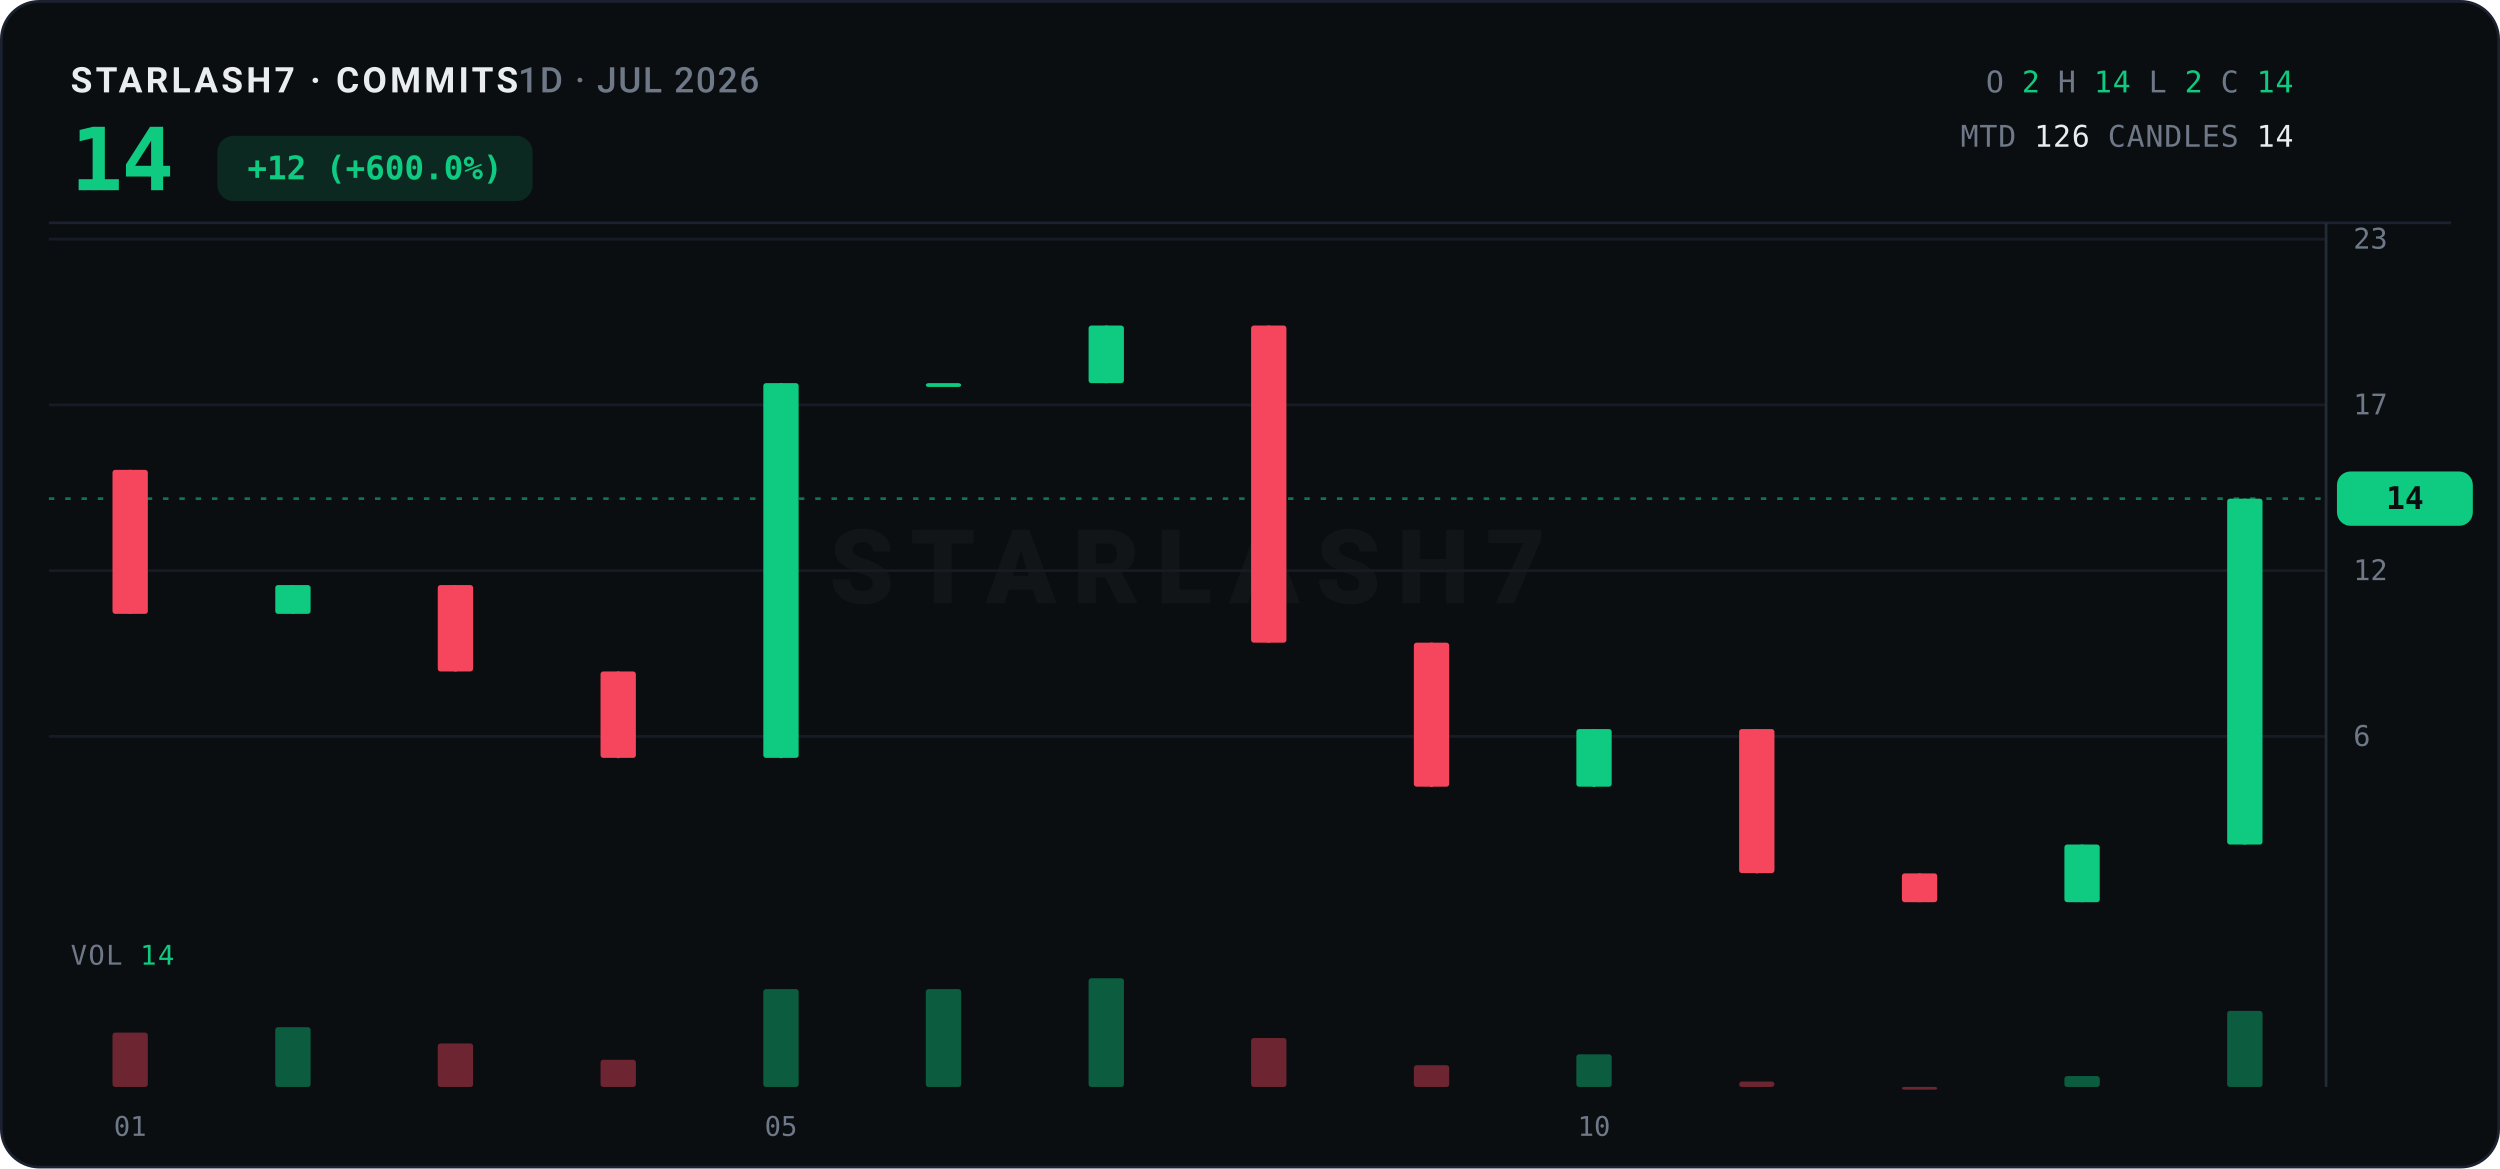
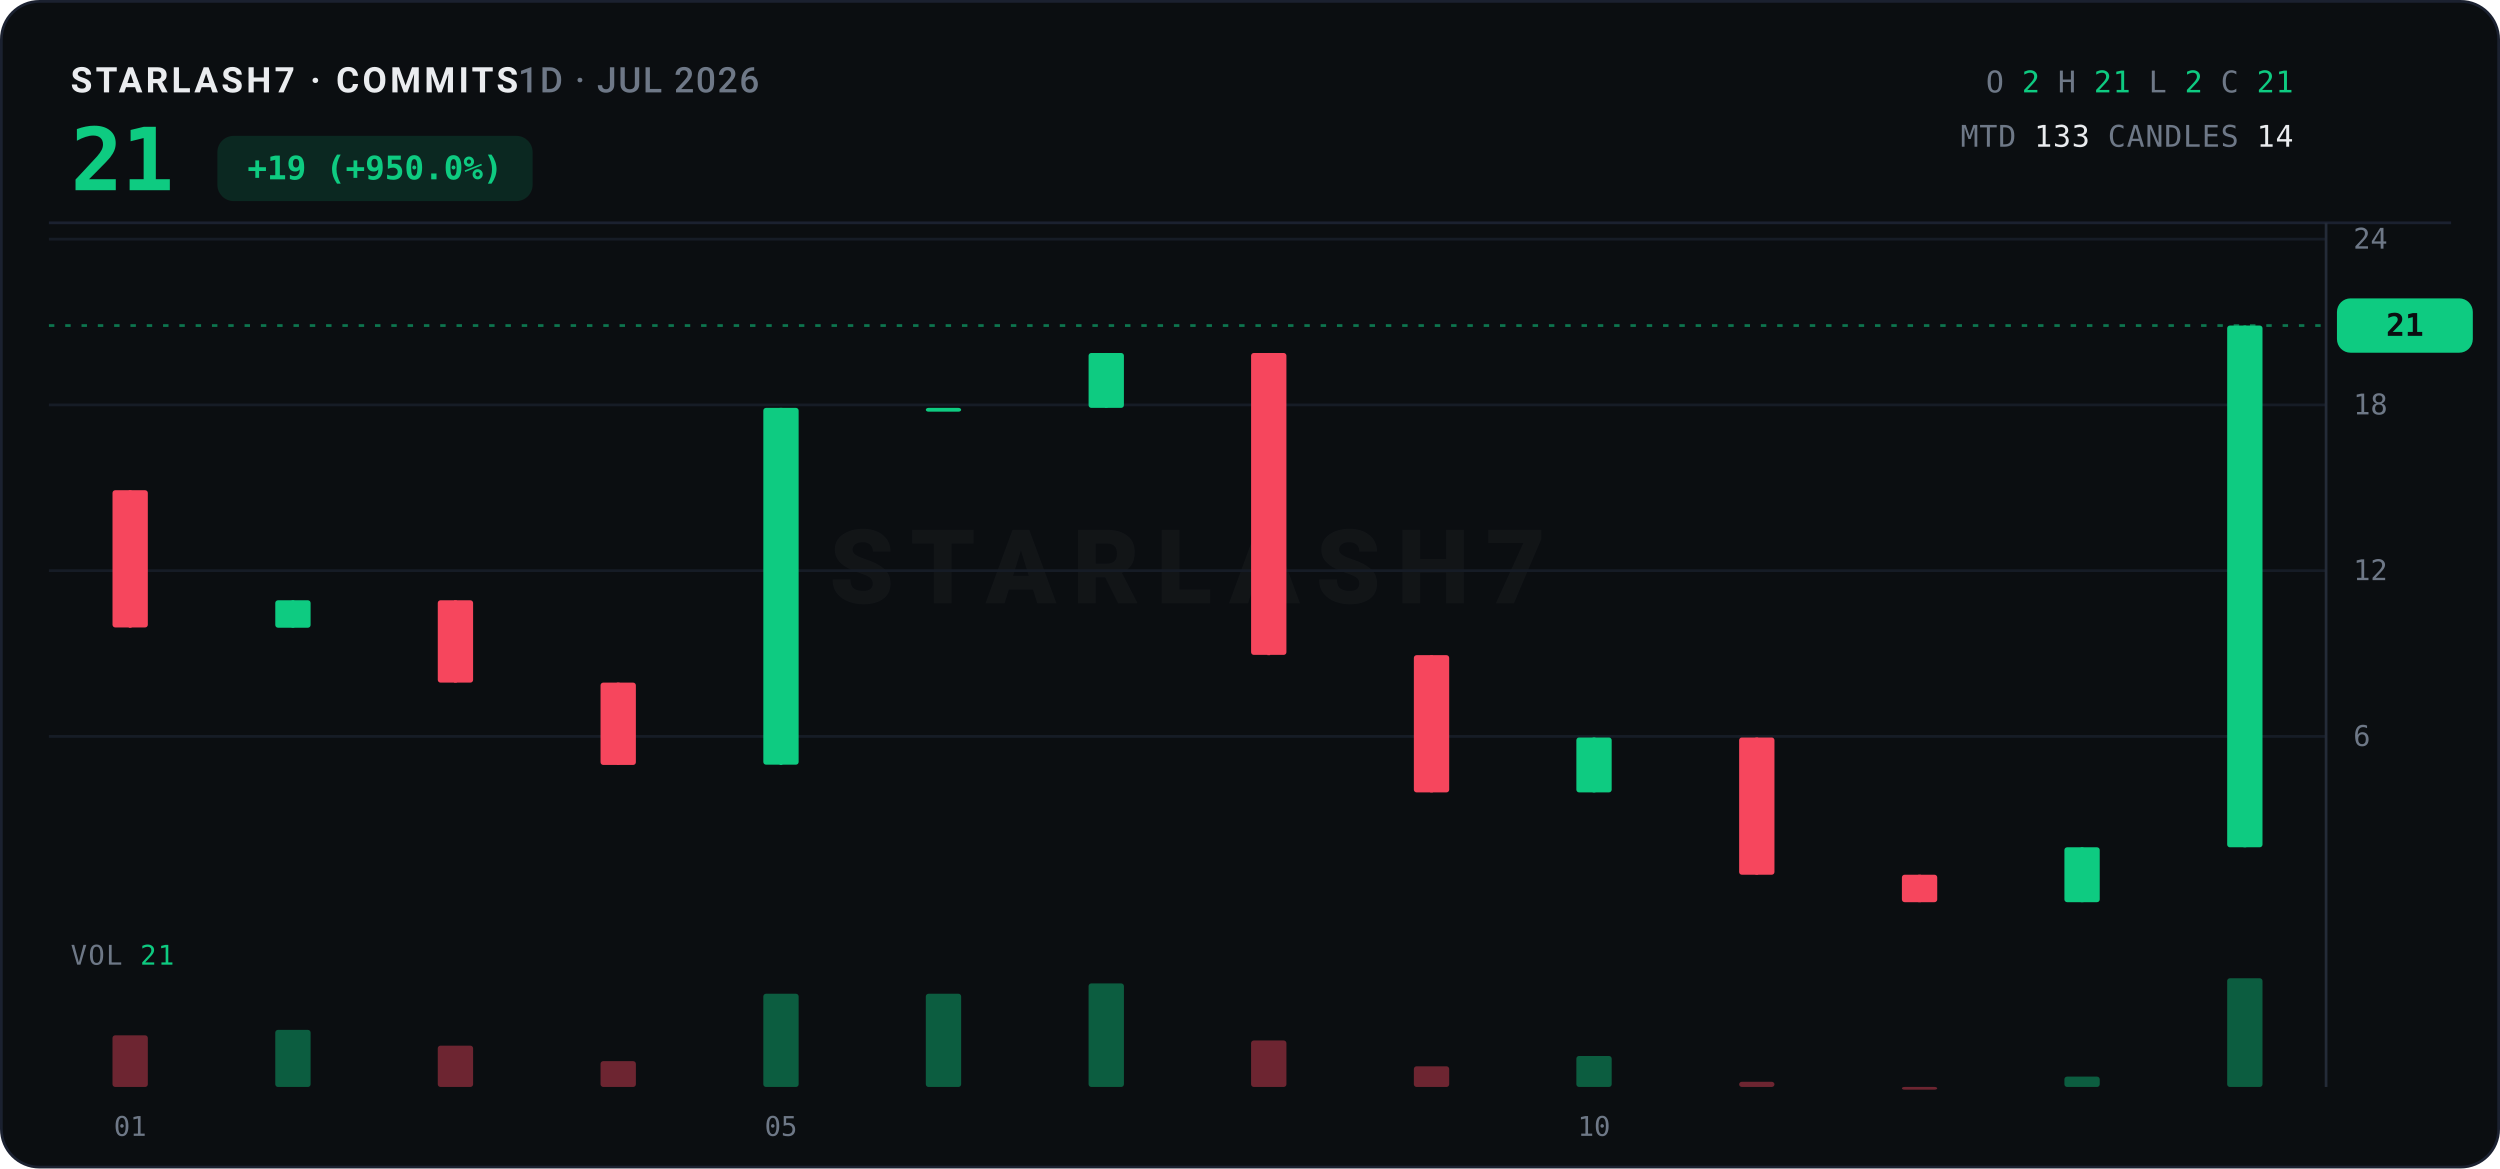
<svg xmlns="http://www.w3.org/2000/svg" width="920" height="430" viewBox="0 0 920 430">
  <rect x="0.5" y="0.5" width="919" height="429" rx="14" fill="#0B0E11" stroke="#1B2130" />
  <text x="26" y="34" font-family="ui-sans-serif,system-ui,-apple-system,'Segoe UI',Roboto,sans-serif" font-size="13" font-weight="700" letter-spacing="1.2" fill="#EAECEF">STARLASH7 · COMMITS<tspan fill="#6E7887" font-weight="500" letter-spacing="0.6">  1D · JUL 2026</tspan>
  </text>
-   <text x="26" y="70" font-family="ui-monospace,'SF Mono',SFMono-Regular,Menlo,Consolas,monospace" font-size="32" font-weight="800" fill="#0ECB81" letter-spacing="-0.5">14</text>
+   <text x="26" y="70" font-family="ui-monospace,'SF Mono',SFMono-Regular,Menlo,Consolas,monospace" font-size="32" font-weight="800" fill="#0ECB81" letter-spacing="-0.5">21</text>
  <rect x="80" y="50" width="116" height="24" rx="6" fill="#0ECB81" opacity="0.14" />
-   <text x="138" y="66" text-anchor="middle" font-family="ui-monospace,'SF Mono',SFMono-Regular,Menlo,Consolas,monospace" font-size="12" font-weight="700" fill="#0ECB81">+12 (+600.0%)</text>
+   <text x="138" y="66" text-anchor="middle" font-family="ui-monospace,'SF Mono',SFMono-Regular,Menlo,Consolas,monospace" font-size="12" font-weight="700" fill="#0ECB81">+19 (+950.0%)</text>
  <text x="844" y="34" text-anchor="end" font-family="ui-monospace,'SF Mono',SFMono-Regular,Menlo,Consolas,monospace" font-size="11" letter-spacing="0.3">
    <tspan fill="#6E7887">O</tspan>
    <tspan fill="#0ECB81">2</tspan>
    <tspan fill="#6E7887">H</tspan>
-     <tspan fill="#0ECB81">14</tspan>
+     <tspan fill="#0ECB81">21</tspan>
    <tspan fill="#6E7887">L</tspan>
    <tspan fill="#0ECB81">2</tspan>
    <tspan fill="#6E7887">C</tspan>
-     <tspan fill="#0ECB81">14</tspan>
+     <tspan fill="#0ECB81">21</tspan>
  </text>
  <text x="844" y="54" text-anchor="end" font-family="ui-monospace,'SF Mono',SFMono-Regular,Menlo,Consolas,monospace" font-size="11" letter-spacing="0.3">
    <tspan fill="#6E7887">MTD</tspan>
-     <tspan fill="#EAECEF">126</tspan>
+     <tspan fill="#EAECEF">133</tspan>
    <tspan fill="#6E7887">CANDLES</tspan>
    <tspan fill="#EAECEF">14</tspan>
  </text>
  <line x1="18" y1="82" x2="902" y2="82" stroke="#1B2130" stroke-width="1" />
  <text x="437.0" y="222.0" text-anchor="middle" font-family="ui-sans-serif,system-ui,-apple-system,'Segoe UI',Roboto,sans-serif" font-size="38" font-weight="800" letter-spacing="6" fill="#EAECEF" opacity="0.035">STARLASH7</text>
  <line x1="18" y1="271.0" x2="856" y2="271.0" stroke="#161C26" stroke-width="1" />
  <text x="866" y="274.5" font-family="ui-monospace,'SF Mono',SFMono-Regular,Menlo,Consolas,monospace" font-size="10.5" fill="#6E7887">6</text>
  <line x1="18" y1="210.0" x2="856" y2="210.0" stroke="#161C26" stroke-width="1" />
  <text x="866" y="213.5" font-family="ui-monospace,'SF Mono',SFMono-Regular,Menlo,Consolas,monospace" font-size="10.5" fill="#6E7887">12</text>
  <line x1="18" y1="149.0" x2="856" y2="149.0" stroke="#161C26" stroke-width="1" />
-   <text x="866" y="152.5" font-family="ui-monospace,'SF Mono',SFMono-Regular,Menlo,Consolas,monospace" font-size="10.5" fill="#6E7887">17</text>
+   <text x="866" y="152.5" font-family="ui-monospace,'SF Mono',SFMono-Regular,Menlo,Consolas,monospace" font-size="10.5" fill="#6E7887">18</text>
  <line x1="18" y1="88.0" x2="856" y2="88.0" stroke="#161C26" stroke-width="1" />
-   <text x="866" y="91.5" font-family="ui-monospace,'SF Mono',SFMono-Regular,Menlo,Consolas,monospace" font-size="10.5" fill="#6E7887">23</text>
+   <text x="866" y="91.5" font-family="ui-monospace,'SF Mono',SFMono-Regular,Menlo,Consolas,monospace" font-size="10.5" fill="#6E7887">24</text>
  <line x1="856" y1="82" x2="856" y2="400" stroke="#242B38" stroke-width="1" />
-   <line x1="18" y1="183.5" x2="856" y2="183.5" stroke="#0ECB81" stroke-width="1" stroke-dasharray="2 4" opacity="0.55" />
-   <rect x="860" y="173.5" width="50" height="20" rx="5" fill="#0ECB81" />
-   <text x="885.0" y="187.3" text-anchor="middle" font-family="ui-monospace,'SF Mono',SFMono-Regular,Menlo,Consolas,monospace" font-size="11.5" font-weight="800" fill="#0B0E11">14</text>
-   <line x1="47.9" y1="172.9" x2="47.9" y2="225.9" stroke="#F6465D" stroke-width="1" />
-   <rect x="41.4" y="172.9" width="13.0" height="53.0" rx="1" fill="#F6465D" />
-   <line x1="107.8" y1="215.3" x2="107.8" y2="225.9" stroke="#0ECB81" stroke-width="1" />
-   <rect x="101.3" y="215.3" width="13.0" height="10.6" rx="1" fill="#0ECB81" />
-   <line x1="167.6" y1="215.3" x2="167.6" y2="247.1" stroke="#F6465D" stroke-width="1" />
-   <rect x="161.1" y="215.3" width="13.0" height="31.8" rx="1" fill="#F6465D" />
-   <line x1="227.5" y1="247.1" x2="227.5" y2="279.0" stroke="#F6465D" stroke-width="1" />
-   <rect x="221.0" y="247.1" width="13.0" height="31.8" rx="1" fill="#F6465D" />
-   <line x1="287.4" y1="141.0" x2="287.4" y2="279.0" stroke="#0ECB81" stroke-width="1" />
-   <rect x="280.9" y="141.0" width="13.0" height="137.9" rx="1" fill="#0ECB81" />
-   <line x1="347.2" y1="141.0" x2="347.2" y2="141.0" stroke="#0ECB81" stroke-width="1" />
-   <rect x="340.7" y="141.0" width="13.0" height="1.4" rx="1" fill="#0ECB81" />
-   <line x1="407.1" y1="119.8" x2="407.1" y2="141.0" stroke="#0ECB81" stroke-width="1" />
-   <rect x="400.6" y="119.8" width="13.0" height="21.2" rx="1" fill="#0ECB81" />
-   <line x1="466.9" y1="119.8" x2="466.9" y2="236.5" stroke="#F6465D" stroke-width="1" />
-   <rect x="460.4" y="119.8" width="13.0" height="116.7" rx="1" fill="#F6465D" />
-   <line x1="526.8" y1="236.5" x2="526.8" y2="289.6" stroke="#F6465D" stroke-width="1" />
-   <rect x="520.3" y="236.5" width="13.0" height="53.0" rx="1" fill="#F6465D" />
-   <line x1="586.6" y1="268.3" x2="586.6" y2="289.6" stroke="#0ECB81" stroke-width="1" />
-   <rect x="580.1" y="268.3" width="13.0" height="21.2" rx="1" fill="#0ECB81" />
-   <line x1="646.5" y1="268.3" x2="646.5" y2="321.4" stroke="#F6465D" stroke-width="1" />
-   <rect x="640.0" y="268.3" width="13.0" height="53.0" rx="1" fill="#F6465D" />
-   <line x1="706.4" y1="321.4" x2="706.4" y2="332.0" stroke="#F6465D" stroke-width="1" />
-   <rect x="699.9" y="321.4" width="13.0" height="10.6" rx="1" fill="#F6465D" />
-   <line x1="766.2" y1="310.8" x2="766.2" y2="332.0" stroke="#0ECB81" stroke-width="1" />
-   <rect x="759.7" y="310.8" width="13.0" height="21.2" rx="1" fill="#0ECB81" />
-   <line x1="826.1" y1="183.5" x2="826.1" y2="310.8" stroke="#0ECB81" stroke-width="1" />
-   <rect x="819.6" y="183.5" width="13.0" height="127.3" rx="1" fill="#0ECB81" />
-   <text x="26" y="355" font-family="ui-monospace,'SF Mono',SFMono-Regular,Menlo,Consolas,monospace" font-size="10" letter-spacing="0.5" fill="#6E7887">VOL <tspan fill="#0ECB81">14</tspan>
+   <line x1="18" y1="119.8" x2="856" y2="119.8" stroke="#0ECB81" stroke-width="1" stroke-dasharray="2 4" opacity="0.55" />
+   <rect x="860" y="109.8" width="50" height="20" rx="5" fill="#0ECB81" />
+   <text x="885.0" y="123.6" text-anchor="middle" font-family="ui-monospace,'SF Mono',SFMono-Regular,Menlo,Consolas,monospace" font-size="11.5" font-weight="800" fill="#0B0E11">21</text>
+   <line x1="47.9" y1="180.4" x2="47.9" y2="231.0" stroke="#F6465D" stroke-width="1" />
+   <rect x="41.4" y="180.4" width="13.0" height="50.5" rx="1" fill="#F6465D" />
+   <line x1="107.8" y1="220.9" x2="107.8" y2="231.0" stroke="#0ECB81" stroke-width="1" />
+   <rect x="101.3" y="220.9" width="13.0" height="10.1" rx="1" fill="#0ECB81" />
+   <line x1="167.6" y1="220.9" x2="167.6" y2="251.2" stroke="#F6465D" stroke-width="1" />
+   <rect x="161.1" y="220.9" width="13.0" height="30.3" rx="1" fill="#F6465D" />
+   <line x1="227.5" y1="251.2" x2="227.5" y2="281.5" stroke="#F6465D" stroke-width="1" />
+   <rect x="221.0" y="251.2" width="13.0" height="30.3" rx="1" fill="#F6465D" />
+   <line x1="287.4" y1="150.1" x2="287.4" y2="281.5" stroke="#0ECB81" stroke-width="1" />
+   <rect x="280.9" y="150.1" width="13.0" height="131.3" rx="1" fill="#0ECB81" />
+   <line x1="347.2" y1="150.1" x2="347.2" y2="150.1" stroke="#0ECB81" stroke-width="1" />
+   <rect x="340.7" y="150.1" width="13.0" height="1.4" rx="1" fill="#0ECB81" />
+   <line x1="407.1" y1="129.9" x2="407.1" y2="150.1" stroke="#0ECB81" stroke-width="1" />
+   <rect x="400.6" y="129.9" width="13.0" height="20.2" rx="1" fill="#0ECB81" />
+   <line x1="466.9" y1="129.9" x2="466.9" y2="241.1" stroke="#F6465D" stroke-width="1" />
+   <rect x="460.4" y="129.9" width="13.0" height="111.1" rx="1" fill="#F6465D" />
+   <line x1="526.8" y1="241.1" x2="526.8" y2="291.6" stroke="#F6465D" stroke-width="1" />
+   <rect x="520.3" y="241.1" width="13.0" height="50.5" rx="1" fill="#F6465D" />
+   <line x1="586.6" y1="271.4" x2="586.6" y2="291.6" stroke="#0ECB81" stroke-width="1" />
+   <rect x="580.1" y="271.4" width="13.0" height="20.2" rx="1" fill="#0ECB81" />
+   <line x1="646.5" y1="271.4" x2="646.5" y2="321.9" stroke="#F6465D" stroke-width="1" />
+   <rect x="640.0" y="271.4" width="13.0" height="50.5" rx="1" fill="#F6465D" />
+   <line x1="706.4" y1="321.9" x2="706.4" y2="332.0" stroke="#F6465D" stroke-width="1" />
+   <rect x="699.9" y="321.9" width="13.0" height="10.1" rx="1" fill="#F6465D" />
+   <line x1="766.2" y1="311.8" x2="766.2" y2="332.0" stroke="#0ECB81" stroke-width="1" />
+   <rect x="759.7" y="311.8" width="13.0" height="20.2" rx="1" fill="#0ECB81" />
+   <line x1="826.1" y1="119.8" x2="826.1" y2="311.8" stroke="#0ECB81" stroke-width="1" />
+   <rect x="819.6" y="119.8" width="13.0" height="192.0" rx="1" fill="#0ECB81" />
+   <text x="26" y="355" font-family="ui-monospace,'SF Mono',SFMono-Regular,Menlo,Consolas,monospace" font-size="10" letter-spacing="0.5" fill="#6E7887">VOL <tspan fill="#0ECB81">21</tspan>
  </text>
-   <rect x="41.4" y="380.0" width="13.0" height="20.0" rx="1" fill="#F6465D" opacity="0.42" />
-   <rect x="101.3" y="378.0" width="13.0" height="22.0" rx="1" fill="#0ECB81" opacity="0.42" />
-   <rect x="161.1" y="384.0" width="13.0" height="16.0" rx="1" fill="#F6465D" opacity="0.42" />
-   <rect x="221.0" y="390.0" width="13.0" height="10.0" rx="1" fill="#F6465D" opacity="0.42" />
-   <rect x="280.9" y="364.0" width="13.0" height="36.0" rx="1" fill="#0ECB81" opacity="0.42" />
-   <rect x="340.7" y="364.0" width="13.0" height="36.0" rx="1" fill="#0ECB81" opacity="0.42" />
-   <rect x="400.6" y="360.0" width="13.0" height="40.0" rx="1" fill="#0ECB81" opacity="0.42" />
-   <rect x="460.4" y="382.0" width="13.0" height="18.0" rx="1" fill="#F6465D" opacity="0.42" />
-   <rect x="520.3" y="392.0" width="13.0" height="8.0" rx="1" fill="#F6465D" opacity="0.42" />
-   <rect x="580.1" y="388.0" width="13.0" height="12.0" rx="1" fill="#0ECB81" opacity="0.42" />
-   <rect x="640.0" y="398.0" width="13.0" height="2.0" rx="1" fill="#F6465D" opacity="0.42" />
+   <rect x="41.4" y="381.0" width="13.0" height="19.0" rx="1" fill="#F6465D" opacity="0.42" />
+   <rect x="101.3" y="379.0" width="13.0" height="21.0" rx="1" fill="#0ECB81" opacity="0.42" />
+   <rect x="161.1" y="384.8" width="13.0" height="15.2" rx="1" fill="#F6465D" opacity="0.42" />
+   <rect x="221.0" y="390.5" width="13.0" height="9.5" rx="1" fill="#F6465D" opacity="0.42" />
+   <rect x="280.9" y="365.7" width="13.0" height="34.3" rx="1" fill="#0ECB81" opacity="0.42" />
+   <rect x="340.7" y="365.7" width="13.0" height="34.3" rx="1" fill="#0ECB81" opacity="0.42" />
+   <rect x="400.6" y="361.9" width="13.0" height="38.1" rx="1" fill="#0ECB81" opacity="0.42" />
+   <rect x="460.4" y="382.9" width="13.0" height="17.1" rx="1" fill="#F6465D" opacity="0.42" />
+   <rect x="520.3" y="392.4" width="13.0" height="7.6" rx="1" fill="#F6465D" opacity="0.42" />
+   <rect x="580.1" y="388.6" width="13.0" height="11.4" rx="1" fill="#0ECB81" opacity="0.42" />
+   <rect x="640.0" y="398.1" width="13.0" height="1.9" rx="1" fill="#F6465D" opacity="0.42" />
  <rect x="699.9" y="400.0" width="13.0" height="1.0" rx="1" fill="#F6465D" opacity="0.42" />
-   <rect x="759.7" y="396.0" width="13.0" height="4.0" rx="1" fill="#0ECB81" opacity="0.42" />
-   <rect x="819.6" y="372.0" width="13.0" height="28.0" rx="1" fill="#0ECB81" opacity="0.42" />
+   <rect x="759.7" y="396.2" width="13.0" height="3.8" rx="1" fill="#0ECB81" opacity="0.42" />
+   <rect x="819.6" y="360.0" width="13.0" height="40.0" rx="1" fill="#0ECB81" opacity="0.42" />
  <text x="47.9" y="418" text-anchor="middle" font-family="ui-monospace,'SF Mono',SFMono-Regular,Menlo,Consolas,monospace" font-size="10" fill="#6E7887">01</text>
  <text x="287.4" y="418" text-anchor="middle" font-family="ui-monospace,'SF Mono',SFMono-Regular,Menlo,Consolas,monospace" font-size="10" fill="#6E7887">05</text>
  <text x="586.6" y="418" text-anchor="middle" font-family="ui-monospace,'SF Mono',SFMono-Regular,Menlo,Consolas,monospace" font-size="10" fill="#6E7887">10</text>
</svg>
